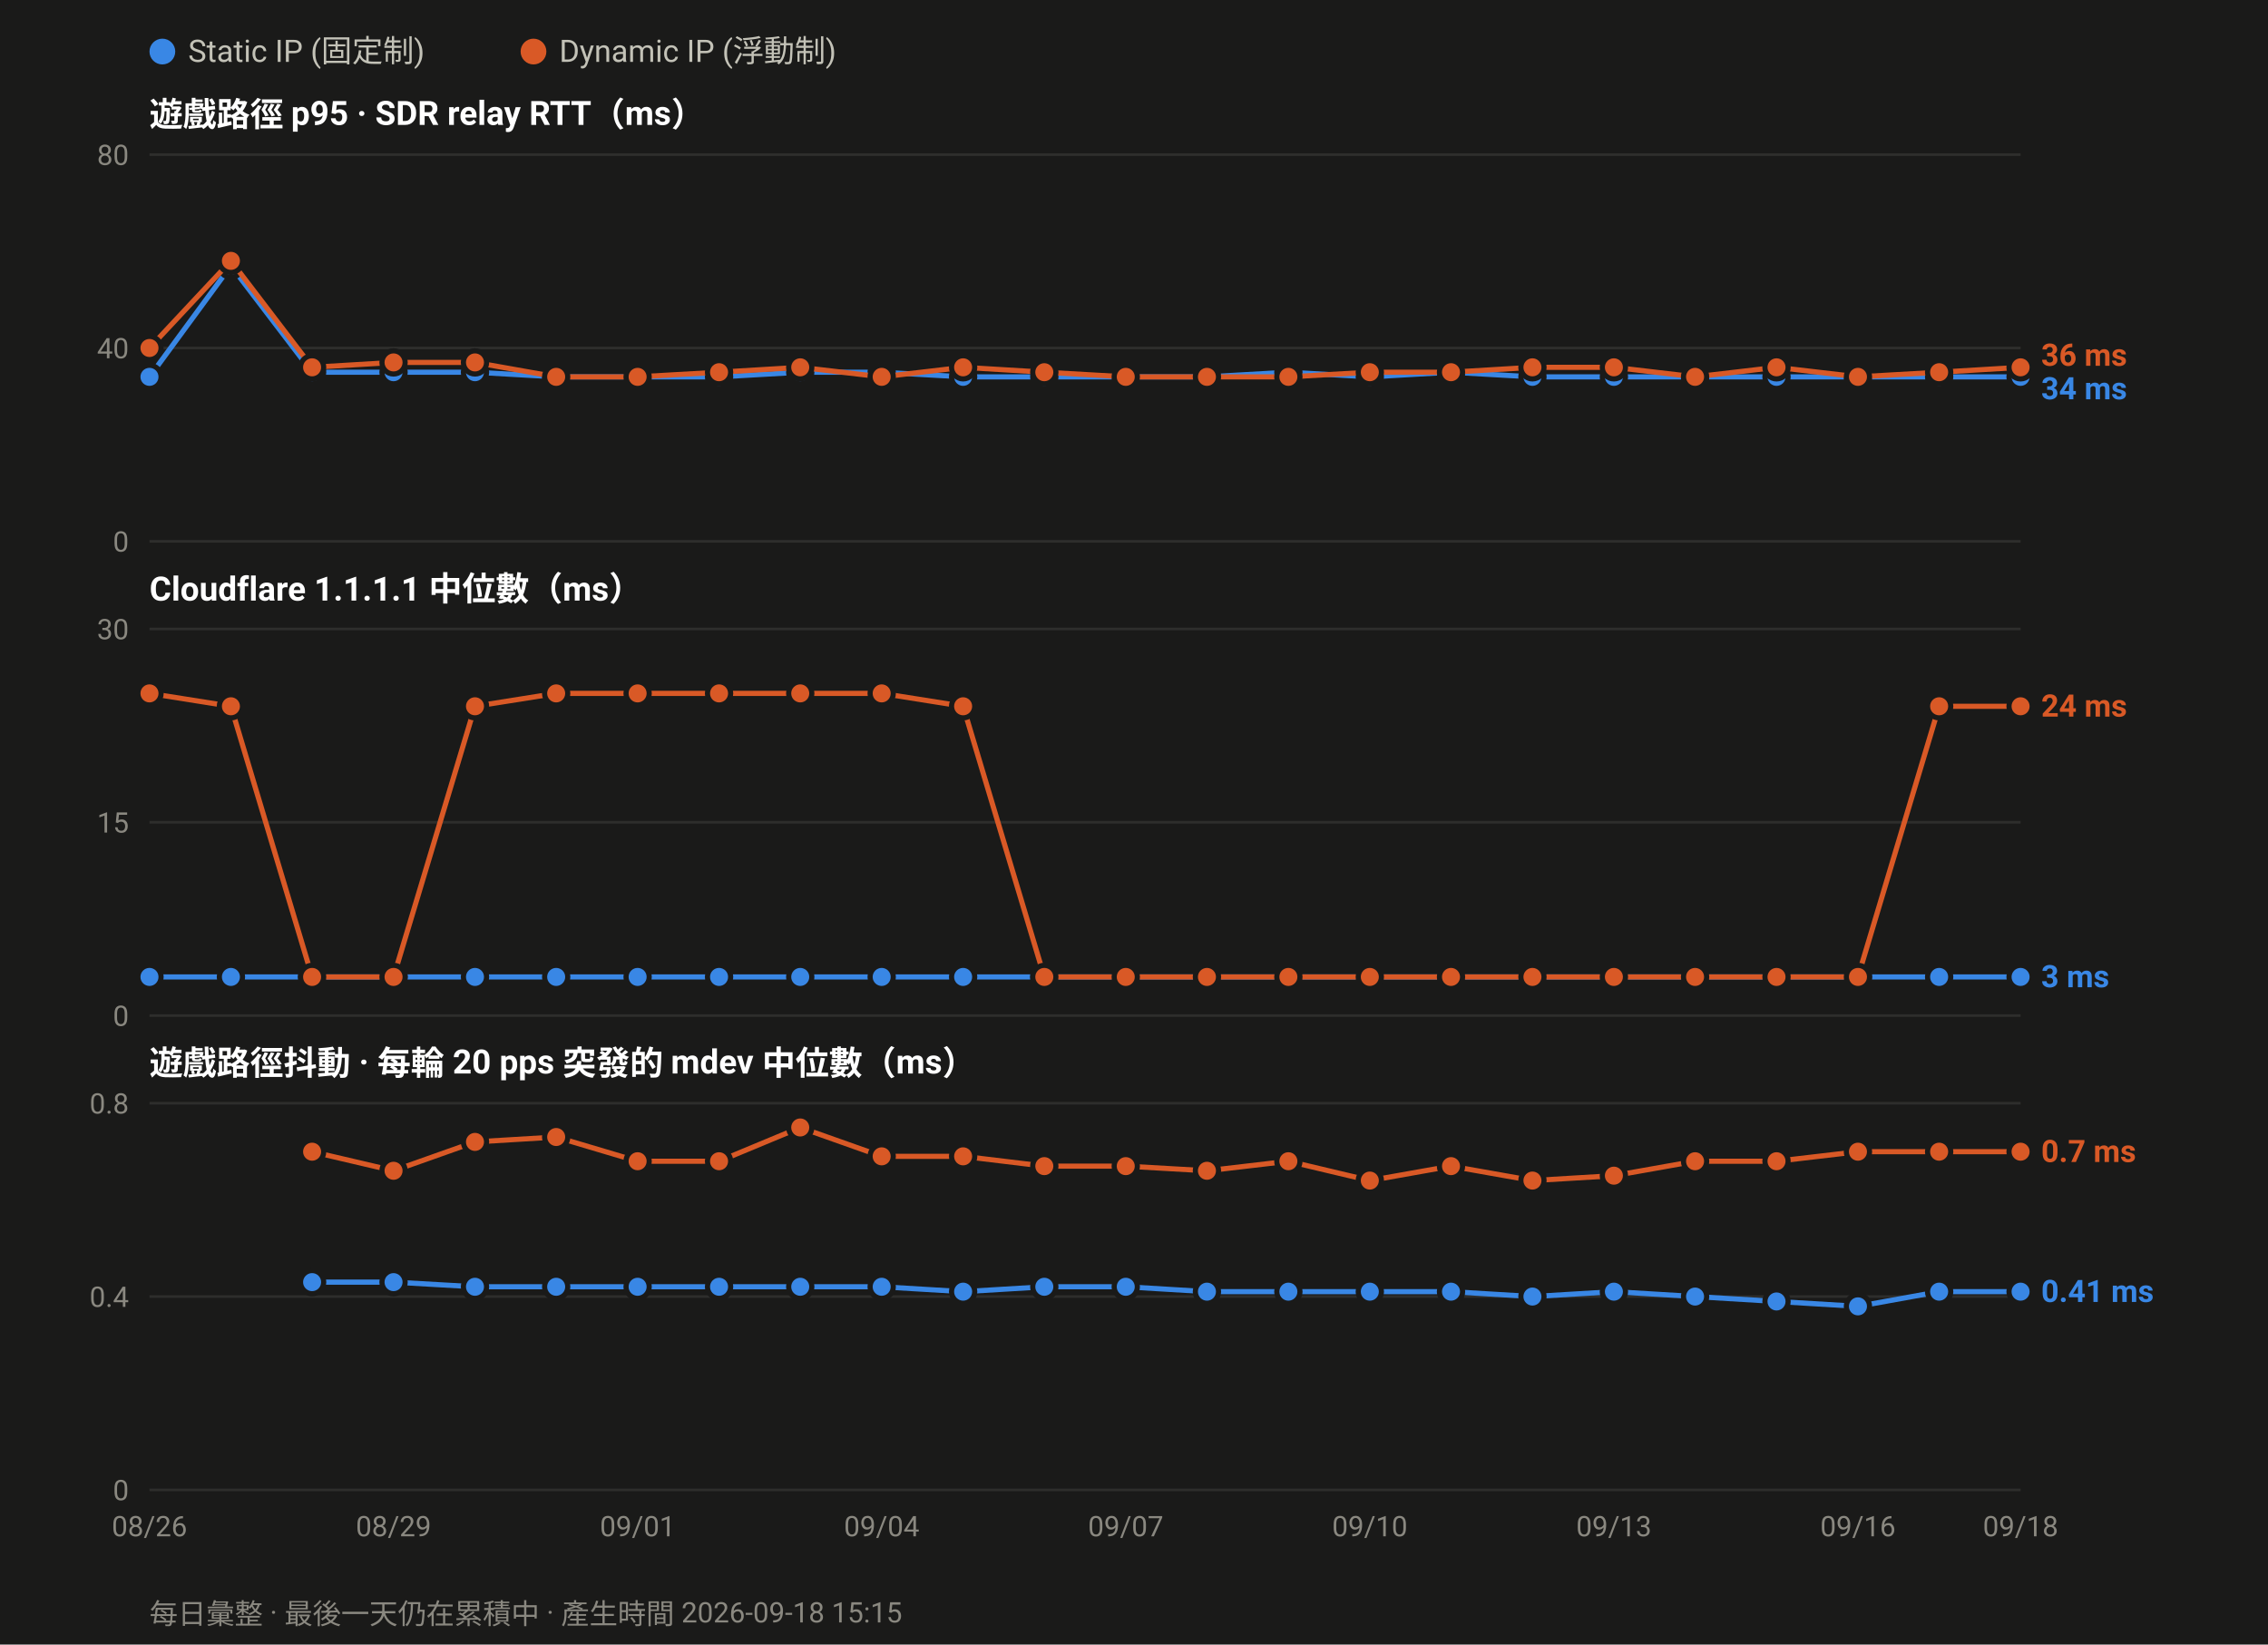
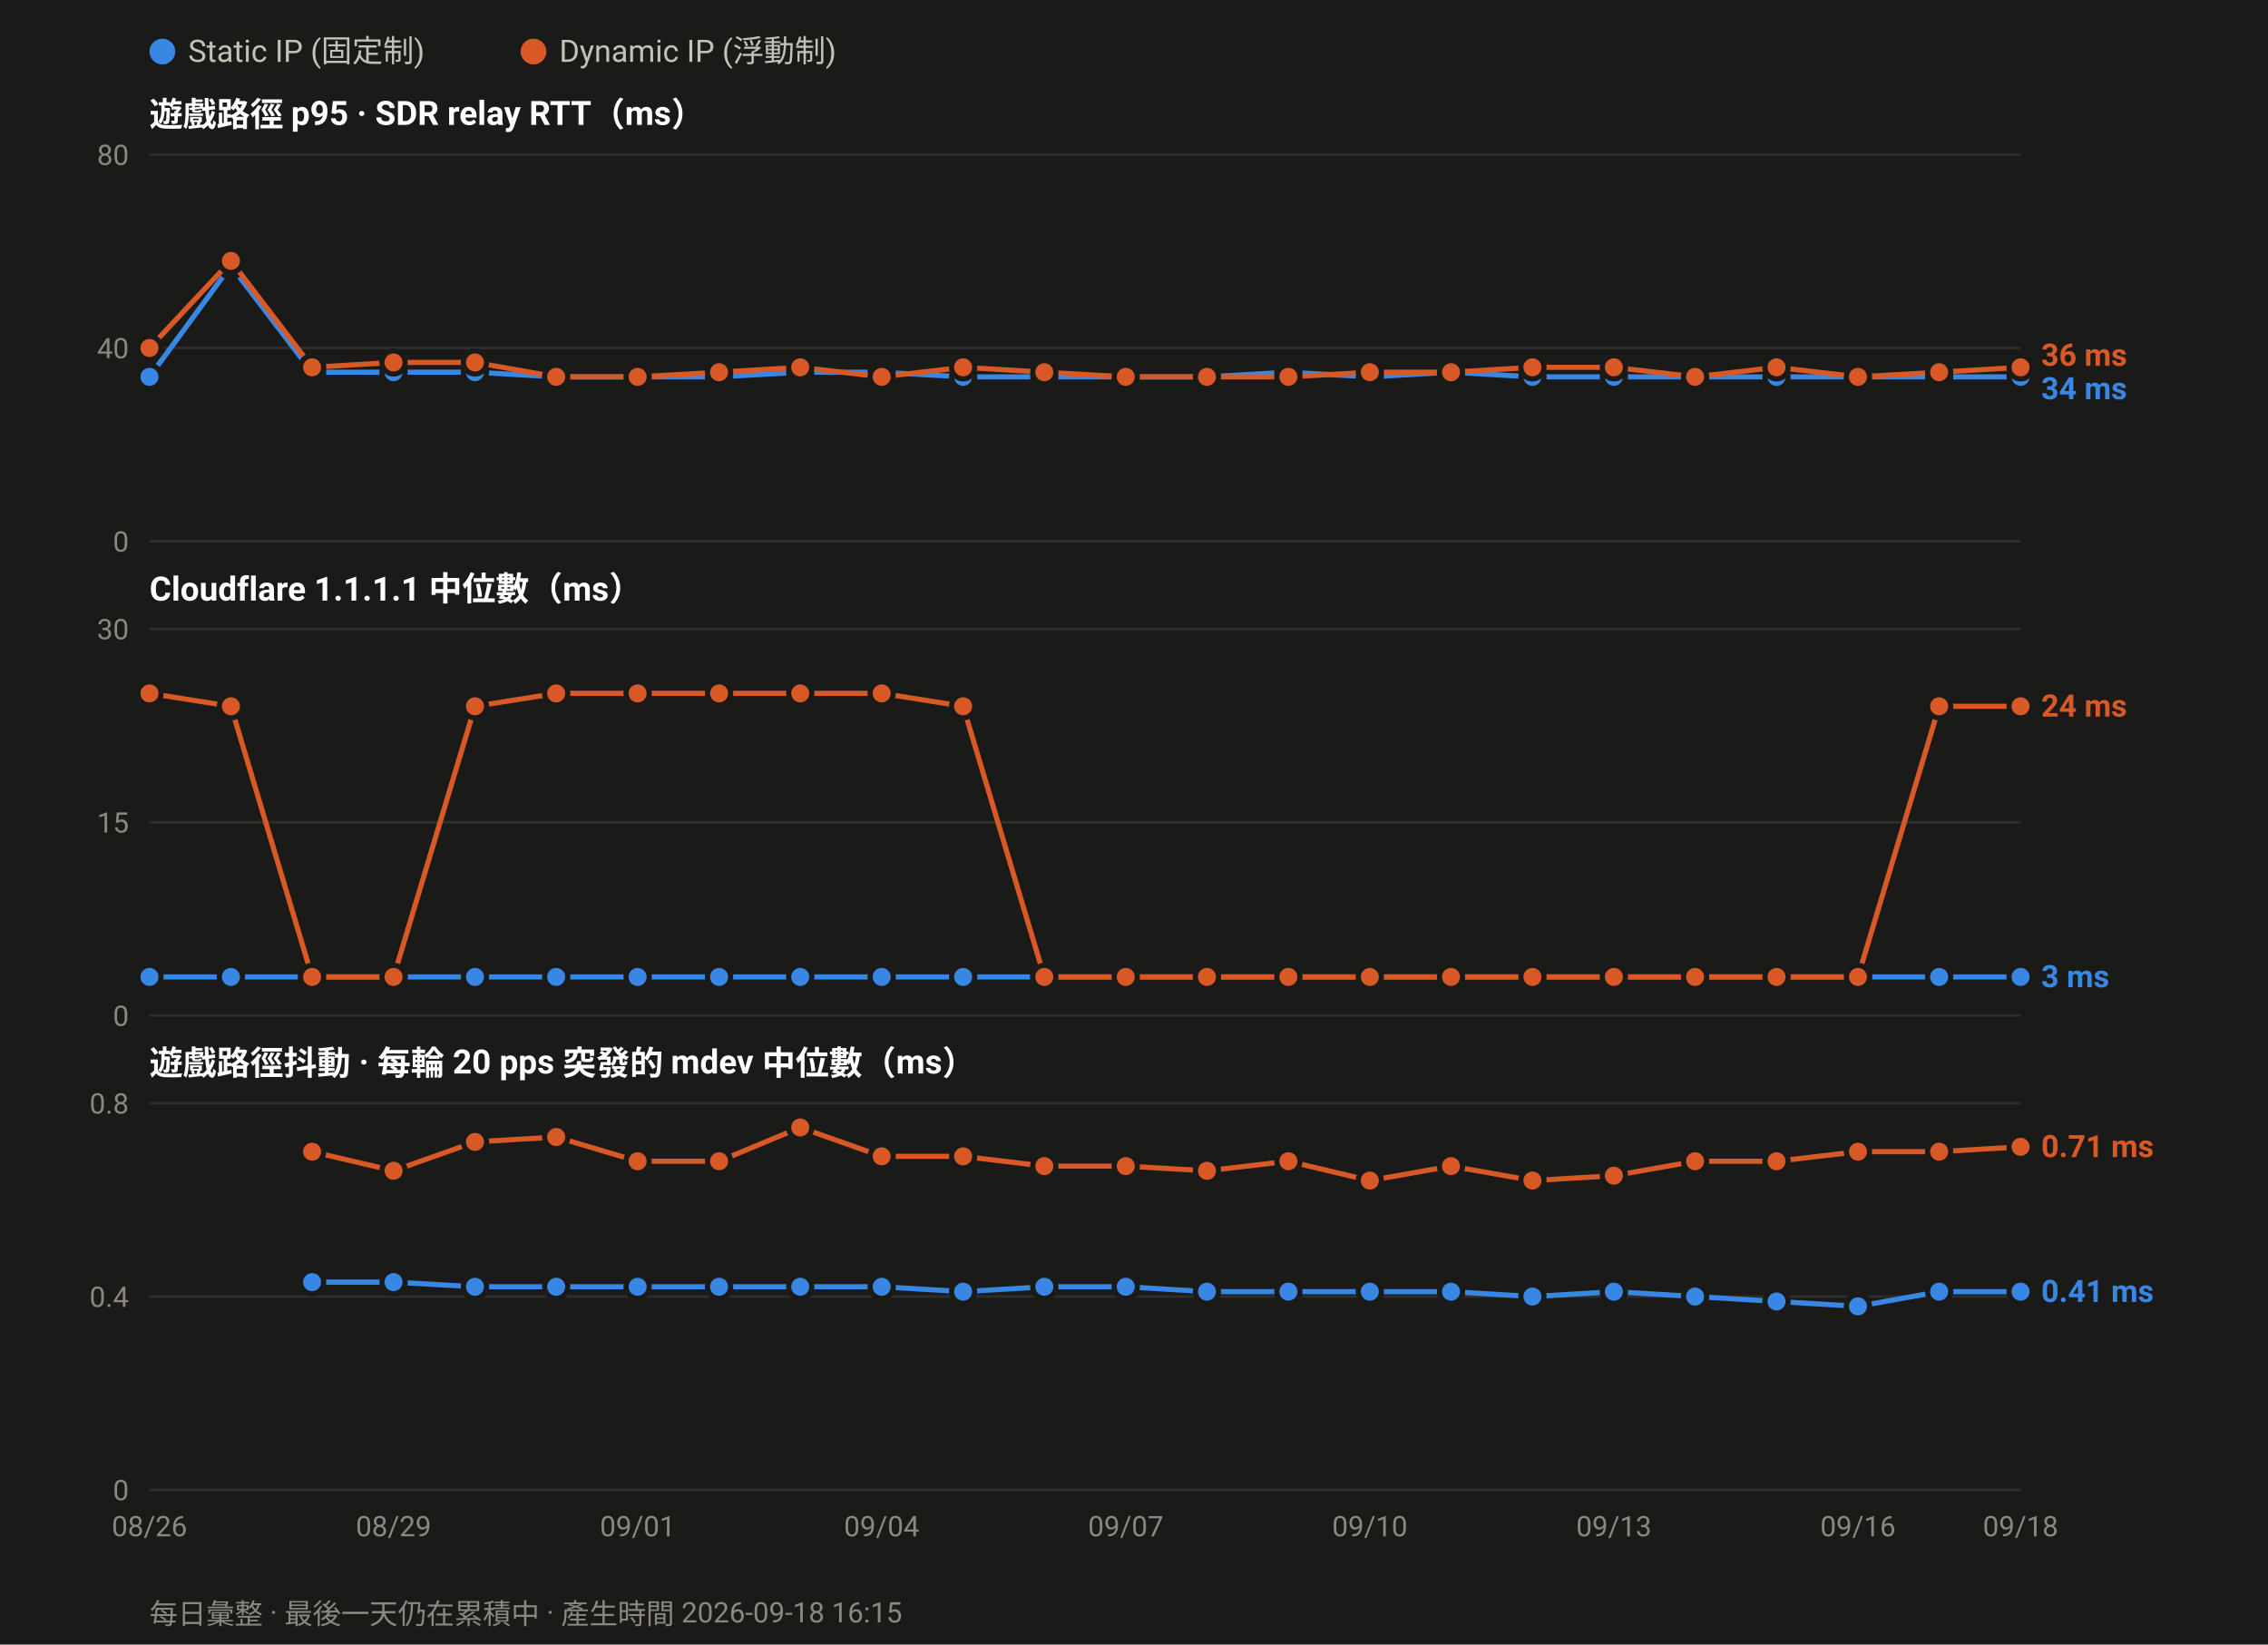
<svg xmlns="http://www.w3.org/2000/svg" width="880" height="638" viewBox="0 0 880 638" font-family="ui-sans-serif,-apple-system,Segoe UI,Roboto,Helvetica,Arial,sans-serif">
  <rect width="880" height="638" fill="#1a1a19" />
  <circle cx="63.0" cy="20" r="5" fill="#3987e5" />
  <text x="73.0" y="24" font-size="12" fill="#c3c2b7">Static IP (固定制)</text>
  <circle cx="207.0" cy="20" r="5" fill="#d95926" />
  <text x="217.0" y="24" font-size="12" fill="#c3c2b7">Dynamic IP (浮動制)</text>
  <text x="58" y="49.0" font-size="13" font-weight="600" fill="#ffffff">遊戲路徑 p95 · SDR relay RTT（ms）</text>
  <line x1="58" y1="210.0" x2="784.0" y2="210.0" stroke="#2e2e2c" stroke-width="1" />
  <text x="50" y="214.0" font-size="11" text-anchor="end" fill="#8a8880">0</text>
  <line x1="58" y1="135.0" x2="784.0" y2="135.0" stroke="#2e2e2c" stroke-width="1" />
  <text x="50" y="139.0" font-size="11" text-anchor="end" fill="#8a8880">40</text>
  <line x1="58" y1="60.0" x2="784.0" y2="60.0" stroke="#2e2e2c" stroke-width="1" />
  <text x="50" y="64.0" font-size="11" text-anchor="end" fill="#8a8880">80</text>
  <polyline fill="none" stroke="#3987e5" stroke-width="2" stroke-linejoin="round" points="58.0,146.2 89.6,103.1 121.1,144.4 152.7,144.4 184.3,144.4 215.8,146.2 247.4,146.2 279.0,146.2 310.5,144.4 342.1,144.4 373.7,146.2 405.2,146.2 436.8,146.2 468.3,146.2 499.9,144.4 531.5,146.2 563.0,144.4 594.6,146.2 626.2,146.2 657.7,146.2 689.3,146.2 720.9,146.2 752.4,146.2 784.0,146.2" />
  <circle cx="58.0" cy="146.2" r="4.5" fill="#3987e5" stroke="#1a1a19" stroke-width="2" />
  <circle cx="89.6" cy="103.1" r="4.5" fill="#3987e5" stroke="#1a1a19" stroke-width="2" />
  <circle cx="121.1" cy="144.4" r="4.5" fill="#3987e5" stroke="#1a1a19" stroke-width="2" />
  <circle cx="152.7" cy="144.4" r="4.5" fill="#3987e5" stroke="#1a1a19" stroke-width="2" />
  <circle cx="184.3" cy="144.4" r="4.5" fill="#3987e5" stroke="#1a1a19" stroke-width="2" />
  <circle cx="215.8" cy="146.2" r="4.5" fill="#3987e5" stroke="#1a1a19" stroke-width="2" />
  <circle cx="247.4" cy="146.2" r="4.5" fill="#3987e5" stroke="#1a1a19" stroke-width="2" />
  <circle cx="279.0" cy="146.2" r="4.5" fill="#3987e5" stroke="#1a1a19" stroke-width="2" />
  <circle cx="310.5" cy="144.4" r="4.5" fill="#3987e5" stroke="#1a1a19" stroke-width="2" />
  <circle cx="342.1" cy="144.4" r="4.5" fill="#3987e5" stroke="#1a1a19" stroke-width="2" />
  <circle cx="373.7" cy="146.2" r="4.5" fill="#3987e5" stroke="#1a1a19" stroke-width="2" />
  <circle cx="405.2" cy="146.2" r="4.5" fill="#3987e5" stroke="#1a1a19" stroke-width="2" />
  <circle cx="436.8" cy="146.2" r="4.5" fill="#3987e5" stroke="#1a1a19" stroke-width="2" />
  <circle cx="468.3" cy="146.2" r="4.5" fill="#3987e5" stroke="#1a1a19" stroke-width="2" />
  <circle cx="499.9" cy="144.4" r="4.5" fill="#3987e5" stroke="#1a1a19" stroke-width="2" />
  <circle cx="531.5" cy="146.2" r="4.5" fill="#3987e5" stroke="#1a1a19" stroke-width="2" />
  <circle cx="563.0" cy="144.4" r="4.5" fill="#3987e5" stroke="#1a1a19" stroke-width="2" />
  <circle cx="594.6" cy="146.2" r="4.5" fill="#3987e5" stroke="#1a1a19" stroke-width="2" />
  <circle cx="626.2" cy="146.2" r="4.5" fill="#3987e5" stroke="#1a1a19" stroke-width="2" />
  <circle cx="657.7" cy="146.2" r="4.5" fill="#3987e5" stroke="#1a1a19" stroke-width="2" />
  <circle cx="689.3" cy="146.2" r="4.5" fill="#3987e5" stroke="#1a1a19" stroke-width="2" />
  <circle cx="720.9" cy="146.2" r="4.5" fill="#3987e5" stroke="#1a1a19" stroke-width="2" />
  <circle cx="752.4" cy="146.2" r="4.5" fill="#3987e5" stroke="#1a1a19" stroke-width="2" />
  <circle cx="784.0" cy="146.2" r="4.5" fill="#3987e5" stroke="#1a1a19" stroke-width="2" />
  <polyline fill="none" stroke="#d95926" stroke-width="2" stroke-linejoin="round" points="58.0,135.0 89.6,101.2 121.1,142.5 152.7,140.6 184.3,140.6 215.8,146.2 247.4,146.2 279.0,144.4 310.5,142.5 342.1,146.2 373.7,142.5 405.2,144.4 436.8,146.2 468.3,146.2 499.9,146.2 531.5,144.4 563.0,144.4 594.6,142.5 626.2,142.5 657.7,146.2 689.3,142.5 720.9,146.2 752.4,144.4 784.0,142.5" />
  <circle cx="58.0" cy="135.0" r="4.5" fill="#d95926" stroke="#1a1a19" stroke-width="2" />
  <circle cx="89.6" cy="101.2" r="4.5" fill="#d95926" stroke="#1a1a19" stroke-width="2" />
  <circle cx="121.1" cy="142.5" r="4.5" fill="#d95926" stroke="#1a1a19" stroke-width="2" />
  <circle cx="152.7" cy="140.6" r="4.5" fill="#d95926" stroke="#1a1a19" stroke-width="2" />
  <circle cx="184.3" cy="140.6" r="4.5" fill="#d95926" stroke="#1a1a19" stroke-width="2" />
  <circle cx="215.8" cy="146.2" r="4.5" fill="#d95926" stroke="#1a1a19" stroke-width="2" />
  <circle cx="247.4" cy="146.2" r="4.5" fill="#d95926" stroke="#1a1a19" stroke-width="2" />
  <circle cx="279.0" cy="144.4" r="4.5" fill="#d95926" stroke="#1a1a19" stroke-width="2" />
  <circle cx="310.5" cy="142.5" r="4.5" fill="#d95926" stroke="#1a1a19" stroke-width="2" />
  <circle cx="342.1" cy="146.2" r="4.5" fill="#d95926" stroke="#1a1a19" stroke-width="2" />
  <circle cx="373.7" cy="142.5" r="4.5" fill="#d95926" stroke="#1a1a19" stroke-width="2" />
  <circle cx="405.2" cy="144.4" r="4.5" fill="#d95926" stroke="#1a1a19" stroke-width="2" />
  <circle cx="436.8" cy="146.2" r="4.5" fill="#d95926" stroke="#1a1a19" stroke-width="2" />
  <circle cx="468.3" cy="146.2" r="4.5" fill="#d95926" stroke="#1a1a19" stroke-width="2" />
  <circle cx="499.9" cy="146.2" r="4.5" fill="#d95926" stroke="#1a1a19" stroke-width="2" />
  <circle cx="531.5" cy="144.4" r="4.5" fill="#d95926" stroke="#1a1a19" stroke-width="2" />
  <circle cx="563.0" cy="144.4" r="4.5" fill="#d95926" stroke="#1a1a19" stroke-width="2" />
  <circle cx="594.6" cy="142.5" r="4.5" fill="#d95926" stroke="#1a1a19" stroke-width="2" />
  <circle cx="626.2" cy="142.5" r="4.5" fill="#d95926" stroke="#1a1a19" stroke-width="2" />
  <circle cx="657.7" cy="146.2" r="4.5" fill="#d95926" stroke="#1a1a19" stroke-width="2" />
  <circle cx="689.3" cy="142.5" r="4.5" fill="#d95926" stroke="#1a1a19" stroke-width="2" />
  <circle cx="720.9" cy="146.2" r="4.5" fill="#d95926" stroke="#1a1a19" stroke-width="2" />
  <circle cx="752.4" cy="144.4" r="4.5" fill="#d95926" stroke="#1a1a19" stroke-width="2" />
  <circle cx="784.0" cy="142.5" r="4.5" fill="#d95926" stroke="#1a1a19" stroke-width="2" />
  <text x="792.0" y="141.9" font-size="12" font-weight="600" fill="#d95926">36 ms</text>
  <text x="792.0" y="154.9" font-size="12" font-weight="600" fill="#3987e5">34 ms</text>
  <text x="58" y="233.0" font-size="13" font-weight="600" fill="#ffffff">Cloudflare 1.1.1.1 中位數（ms）</text>
  <line x1="58" y1="394.0" x2="784.0" y2="394.0" stroke="#2e2e2c" stroke-width="1" />
  <text x="50" y="398.0" font-size="11" text-anchor="end" fill="#8a8880">0</text>
  <line x1="58" y1="319.0" x2="784.0" y2="319.0" stroke="#2e2e2c" stroke-width="1" />
  <text x="50" y="323.0" font-size="11" text-anchor="end" fill="#8a8880">15</text>
  <line x1="58" y1="244.0" x2="784.0" y2="244.0" stroke="#2e2e2c" stroke-width="1" />
  <text x="50" y="248.0" font-size="11" text-anchor="end" fill="#8a8880">30</text>
  <polyline fill="none" stroke="#3987e5" stroke-width="2" stroke-linejoin="round" points="58.0,379.0 89.6,379.0 121.1,379.0 152.7,379.0 184.3,379.0 215.8,379.0 247.4,379.0 279.0,379.0 310.5,379.0 342.1,379.0 373.7,379.0 405.2,379.0 436.8,379.0 468.3,379.0 499.9,379.0 531.5,379.0 563.0,379.0 594.6,379.0 626.2,379.0 657.7,379.0 689.3,379.0 720.9,379.0 752.4,379.0 784.0,379.0" />
  <circle cx="58.0" cy="379.0" r="4.5" fill="#3987e5" stroke="#1a1a19" stroke-width="2" />
  <circle cx="89.6" cy="379.0" r="4.5" fill="#3987e5" stroke="#1a1a19" stroke-width="2" />
  <circle cx="121.1" cy="379.0" r="4.5" fill="#3987e5" stroke="#1a1a19" stroke-width="2" />
  <circle cx="152.7" cy="379.0" r="4.5" fill="#3987e5" stroke="#1a1a19" stroke-width="2" />
  <circle cx="184.3" cy="379.0" r="4.5" fill="#3987e5" stroke="#1a1a19" stroke-width="2" />
  <circle cx="215.8" cy="379.0" r="4.5" fill="#3987e5" stroke="#1a1a19" stroke-width="2" />
  <circle cx="247.4" cy="379.0" r="4.5" fill="#3987e5" stroke="#1a1a19" stroke-width="2" />
  <circle cx="279.0" cy="379.0" r="4.5" fill="#3987e5" stroke="#1a1a19" stroke-width="2" />
  <circle cx="310.5" cy="379.0" r="4.5" fill="#3987e5" stroke="#1a1a19" stroke-width="2" />
  <circle cx="342.1" cy="379.0" r="4.5" fill="#3987e5" stroke="#1a1a19" stroke-width="2" />
  <circle cx="373.7" cy="379.0" r="4.5" fill="#3987e5" stroke="#1a1a19" stroke-width="2" />
  <circle cx="405.2" cy="379.0" r="4.5" fill="#3987e5" stroke="#1a1a19" stroke-width="2" />
  <circle cx="436.8" cy="379.0" r="4.5" fill="#3987e5" stroke="#1a1a19" stroke-width="2" />
  <circle cx="468.3" cy="379.0" r="4.5" fill="#3987e5" stroke="#1a1a19" stroke-width="2" />
  <circle cx="499.9" cy="379.0" r="4.5" fill="#3987e5" stroke="#1a1a19" stroke-width="2" />
  <circle cx="531.5" cy="379.0" r="4.5" fill="#3987e5" stroke="#1a1a19" stroke-width="2" />
  <circle cx="563.0" cy="379.0" r="4.5" fill="#3987e5" stroke="#1a1a19" stroke-width="2" />
  <circle cx="594.6" cy="379.0" r="4.5" fill="#3987e5" stroke="#1a1a19" stroke-width="2" />
  <circle cx="626.2" cy="379.0" r="4.5" fill="#3987e5" stroke="#1a1a19" stroke-width="2" />
  <circle cx="657.7" cy="379.0" r="4.5" fill="#3987e5" stroke="#1a1a19" stroke-width="2" />
  <circle cx="689.3" cy="379.0" r="4.5" fill="#3987e5" stroke="#1a1a19" stroke-width="2" />
  <circle cx="720.9" cy="379.0" r="4.5" fill="#3987e5" stroke="#1a1a19" stroke-width="2" />
  <circle cx="752.4" cy="379.0" r="4.5" fill="#3987e5" stroke="#1a1a19" stroke-width="2" />
  <circle cx="784.0" cy="379.0" r="4.5" fill="#3987e5" stroke="#1a1a19" stroke-width="2" />
  <polyline fill="none" stroke="#d95926" stroke-width="2" stroke-linejoin="round" points="58.0,269.0 89.6,274.0 121.1,379.0 152.7,379.0 184.3,274.0 215.8,269.0 247.4,269.0 279.0,269.0 310.5,269.0 342.1,269.0 373.7,274.0 405.2,379.0 436.8,379.0 468.3,379.0 499.9,379.0 531.5,379.0 563.0,379.0 594.6,379.0 626.2,379.0 657.7,379.0 689.3,379.0 720.9,379.0 752.4,274.0 784.0,274.0" />
  <circle cx="58.0" cy="269.0" r="4.5" fill="#d95926" stroke="#1a1a19" stroke-width="2" />
  <circle cx="89.6" cy="274.0" r="4.5" fill="#d95926" stroke="#1a1a19" stroke-width="2" />
  <circle cx="121.1" cy="379.0" r="4.5" fill="#d95926" stroke="#1a1a19" stroke-width="2" />
  <circle cx="152.7" cy="379.0" r="4.5" fill="#d95926" stroke="#1a1a19" stroke-width="2" />
  <circle cx="184.3" cy="274.0" r="4.5" fill="#d95926" stroke="#1a1a19" stroke-width="2" />
  <circle cx="215.8" cy="269.0" r="4.5" fill="#d95926" stroke="#1a1a19" stroke-width="2" />
  <circle cx="247.4" cy="269.0" r="4.5" fill="#d95926" stroke="#1a1a19" stroke-width="2" />
  <circle cx="279.0" cy="269.0" r="4.5" fill="#d95926" stroke="#1a1a19" stroke-width="2" />
  <circle cx="310.5" cy="269.0" r="4.5" fill="#d95926" stroke="#1a1a19" stroke-width="2" />
  <circle cx="342.1" cy="269.0" r="4.5" fill="#d95926" stroke="#1a1a19" stroke-width="2" />
  <circle cx="373.7" cy="274.0" r="4.5" fill="#d95926" stroke="#1a1a19" stroke-width="2" />
  <circle cx="405.2" cy="379.0" r="4.5" fill="#d95926" stroke="#1a1a19" stroke-width="2" />
  <circle cx="436.8" cy="379.0" r="4.5" fill="#d95926" stroke="#1a1a19" stroke-width="2" />
  <circle cx="468.3" cy="379.0" r="4.5" fill="#d95926" stroke="#1a1a19" stroke-width="2" />
  <circle cx="499.9" cy="379.0" r="4.5" fill="#d95926" stroke="#1a1a19" stroke-width="2" />
  <circle cx="531.5" cy="379.0" r="4.5" fill="#d95926" stroke="#1a1a19" stroke-width="2" />
  <circle cx="563.0" cy="379.0" r="4.5" fill="#d95926" stroke="#1a1a19" stroke-width="2" />
  <circle cx="594.6" cy="379.0" r="4.5" fill="#d95926" stroke="#1a1a19" stroke-width="2" />
  <circle cx="626.2" cy="379.0" r="4.5" fill="#d95926" stroke="#1a1a19" stroke-width="2" />
  <circle cx="657.7" cy="379.0" r="4.5" fill="#d95926" stroke="#1a1a19" stroke-width="2" />
  <circle cx="689.3" cy="379.0" r="4.5" fill="#d95926" stroke="#1a1a19" stroke-width="2" />
  <circle cx="720.9" cy="379.0" r="4.5" fill="#d95926" stroke="#1a1a19" stroke-width="2" />
  <circle cx="752.4" cy="274.0" r="4.5" fill="#d95926" stroke="#1a1a19" stroke-width="2" />
  <circle cx="784.0" cy="274.0" r="4.5" fill="#d95926" stroke="#1a1a19" stroke-width="2" />
  <text x="792.0" y="278.0" font-size="12" font-weight="600" fill="#d95926">24 ms</text>
  <text x="792.0" y="383.0" font-size="12" font-weight="600" fill="#3987e5">3 ms</text>
  <text x="58" y="417.0" font-size="13" font-weight="600" fill="#ffffff">遊戲路徑抖動 · 每輪 20 pps 突發的 mdev 中位數（ms）</text>
  <line x1="58" y1="578.0" x2="784.0" y2="578.0" stroke="#2e2e2c" stroke-width="1" />
  <text x="50" y="582.0" font-size="11" text-anchor="end" fill="#8a8880">0</text>
  <line x1="58" y1="503.0" x2="784.0" y2="503.0" stroke="#2e2e2c" stroke-width="1" />
  <text x="50" y="507.0" font-size="11" text-anchor="end" fill="#8a8880">0.4</text>
  <line x1="58" y1="428.0" x2="784.0" y2="428.0" stroke="#2e2e2c" stroke-width="1" />
  <text x="50" y="432.0" font-size="11" text-anchor="end" fill="#8a8880">0.8</text>
  <polyline fill="none" stroke="#3987e5" stroke-width="2" stroke-linejoin="round" points="121.1,497.4 152.7,497.4 184.3,499.2 215.8,499.2 247.4,499.2 279.0,499.2 310.5,499.2 342.1,499.2 373.7,501.1 405.2,499.2 436.8,499.2 468.3,501.1 499.9,501.1 531.5,501.1 563.0,501.1 594.6,503.0 626.2,501.1 657.7,503.0 689.3,504.9 720.9,506.8 752.4,501.1 784.0,501.1" />
  <circle cx="121.1" cy="497.4" r="4.5" fill="#3987e5" stroke="#1a1a19" stroke-width="2" />
  <circle cx="152.7" cy="497.4" r="4.5" fill="#3987e5" stroke="#1a1a19" stroke-width="2" />
  <circle cx="184.3" cy="499.2" r="4.5" fill="#3987e5" stroke="#1a1a19" stroke-width="2" />
  <circle cx="215.8" cy="499.2" r="4.5" fill="#3987e5" stroke="#1a1a19" stroke-width="2" />
  <circle cx="247.4" cy="499.2" r="4.5" fill="#3987e5" stroke="#1a1a19" stroke-width="2" />
  <circle cx="279.0" cy="499.2" r="4.5" fill="#3987e5" stroke="#1a1a19" stroke-width="2" />
  <circle cx="310.5" cy="499.2" r="4.5" fill="#3987e5" stroke="#1a1a19" stroke-width="2" />
  <circle cx="342.1" cy="499.2" r="4.5" fill="#3987e5" stroke="#1a1a19" stroke-width="2" />
  <circle cx="373.7" cy="501.1" r="4.5" fill="#3987e5" stroke="#1a1a19" stroke-width="2" />
  <circle cx="405.2" cy="499.2" r="4.5" fill="#3987e5" stroke="#1a1a19" stroke-width="2" />
  <circle cx="436.8" cy="499.2" r="4.5" fill="#3987e5" stroke="#1a1a19" stroke-width="2" />
  <circle cx="468.3" cy="501.1" r="4.5" fill="#3987e5" stroke="#1a1a19" stroke-width="2" />
  <circle cx="499.9" cy="501.1" r="4.5" fill="#3987e5" stroke="#1a1a19" stroke-width="2" />
  <circle cx="531.5" cy="501.1" r="4.5" fill="#3987e5" stroke="#1a1a19" stroke-width="2" />
  <circle cx="563.0" cy="501.1" r="4.5" fill="#3987e5" stroke="#1a1a19" stroke-width="2" />
  <circle cx="594.6" cy="503.0" r="4.5" fill="#3987e5" stroke="#1a1a19" stroke-width="2" />
  <circle cx="626.2" cy="501.1" r="4.5" fill="#3987e5" stroke="#1a1a19" stroke-width="2" />
  <circle cx="657.7" cy="503.0" r="4.5" fill="#3987e5" stroke="#1a1a19" stroke-width="2" />
  <circle cx="689.3" cy="504.9" r="4.5" fill="#3987e5" stroke="#1a1a19" stroke-width="2" />
  <circle cx="720.9" cy="506.8" r="4.5" fill="#3987e5" stroke="#1a1a19" stroke-width="2" />
  <circle cx="752.4" cy="501.1" r="4.5" fill="#3987e5" stroke="#1a1a19" stroke-width="2" />
  <circle cx="784.0" cy="501.1" r="4.5" fill="#3987e5" stroke="#1a1a19" stroke-width="2" />
-   <polyline fill="none" stroke="#d95926" stroke-width="2" stroke-linejoin="round" points="121.1,446.8 152.7,454.2 184.3,443.0 215.8,441.1 247.4,450.5 279.0,450.5 310.5,437.4 342.1,448.6 373.7,448.6 405.2,452.4 436.8,452.4 468.3,454.2 499.9,450.5 531.5,458.0 563.0,452.4 594.6,458.0 626.2,456.1 657.7,450.5 689.3,450.5 720.9,446.8 752.4,446.8 784.0,446.8" />
+   <polyline fill="none" stroke="#d95926" stroke-width="2" stroke-linejoin="round" points="121.1,446.8 152.7,454.2 184.3,443.0 215.8,441.1 247.4,450.5 279.0,450.5 310.5,437.4 342.1,448.6 373.7,448.6 405.2,452.4 436.8,452.4 468.3,454.2 499.9,450.5 531.5,458.0 563.0,452.4 594.6,458.0 626.2,456.1 657.7,450.5 689.3,450.5 720.9,446.8 752.4,446.8 784.0,444.9" />
  <circle cx="121.1" cy="446.8" r="4.5" fill="#d95926" stroke="#1a1a19" stroke-width="2" />
  <circle cx="152.7" cy="454.2" r="4.5" fill="#d95926" stroke="#1a1a19" stroke-width="2" />
  <circle cx="184.3" cy="443.0" r="4.5" fill="#d95926" stroke="#1a1a19" stroke-width="2" />
  <circle cx="215.8" cy="441.1" r="4.5" fill="#d95926" stroke="#1a1a19" stroke-width="2" />
  <circle cx="247.4" cy="450.5" r="4.5" fill="#d95926" stroke="#1a1a19" stroke-width="2" />
  <circle cx="279.0" cy="450.5" r="4.5" fill="#d95926" stroke="#1a1a19" stroke-width="2" />
  <circle cx="310.5" cy="437.4" r="4.5" fill="#d95926" stroke="#1a1a19" stroke-width="2" />
  <circle cx="342.1" cy="448.6" r="4.5" fill="#d95926" stroke="#1a1a19" stroke-width="2" />
  <circle cx="373.7" cy="448.6" r="4.5" fill="#d95926" stroke="#1a1a19" stroke-width="2" />
  <circle cx="405.2" cy="452.4" r="4.5" fill="#d95926" stroke="#1a1a19" stroke-width="2" />
  <circle cx="436.8" cy="452.4" r="4.5" fill="#d95926" stroke="#1a1a19" stroke-width="2" />
  <circle cx="468.3" cy="454.2" r="4.5" fill="#d95926" stroke="#1a1a19" stroke-width="2" />
  <circle cx="499.9" cy="450.5" r="4.5" fill="#d95926" stroke="#1a1a19" stroke-width="2" />
  <circle cx="531.5" cy="458.0" r="4.5" fill="#d95926" stroke="#1a1a19" stroke-width="2" />
  <circle cx="563.0" cy="452.4" r="4.5" fill="#d95926" stroke="#1a1a19" stroke-width="2" />
  <circle cx="594.6" cy="458.0" r="4.5" fill="#d95926" stroke="#1a1a19" stroke-width="2" />
  <circle cx="626.2" cy="456.1" r="4.5" fill="#d95926" stroke="#1a1a19" stroke-width="2" />
  <circle cx="657.7" cy="450.5" r="4.5" fill="#d95926" stroke="#1a1a19" stroke-width="2" />
  <circle cx="689.3" cy="450.5" r="4.5" fill="#d95926" stroke="#1a1a19" stroke-width="2" />
  <circle cx="720.9" cy="446.8" r="4.5" fill="#d95926" stroke="#1a1a19" stroke-width="2" />
  <circle cx="752.4" cy="446.8" r="4.5" fill="#d95926" stroke="#1a1a19" stroke-width="2" />
-   <circle cx="784.0" cy="446.8" r="4.5" fill="#d95926" stroke="#1a1a19" stroke-width="2" />
-   <text x="792.0" y="450.8" font-size="12" font-weight="600" fill="#d95926">0.7 ms</text>
+   <circle cx="784.0" cy="444.9" r="4.5" fill="#d95926" stroke="#1a1a19" stroke-width="2" />
+   <text x="792.0" y="448.9" font-size="12" font-weight="600" fill="#d95926">0.71 ms</text>
  <text x="792.0" y="505.1" font-size="12" font-weight="600" fill="#3987e5">0.41 ms</text>
  <text x="58.0" y="596.0" font-size="11" text-anchor="middle" fill="#8a8880">08/26</text>
  <text x="152.7" y="596.0" font-size="11" text-anchor="middle" fill="#8a8880">08/29</text>
  <text x="247.4" y="596.0" font-size="11" text-anchor="middle" fill="#8a8880">09/01</text>
  <text x="342.1" y="596.0" font-size="11" text-anchor="middle" fill="#8a8880">09/04</text>
  <text x="436.8" y="596.0" font-size="11" text-anchor="middle" fill="#8a8880">09/07</text>
  <text x="531.5" y="596.0" font-size="11" text-anchor="middle" fill="#8a8880">09/10</text>
  <text x="626.2" y="596.0" font-size="11" text-anchor="middle" fill="#8a8880">09/13</text>
  <text x="720.9" y="596.0" font-size="11" text-anchor="middle" fill="#8a8880">09/16</text>
  <text x="784.0" y="596.0" font-size="11" text-anchor="middle" fill="#8a8880">09/18</text>
-   <text x="58" y="630" font-size="11" fill="#8a8880">每日彙整 · 最後一天仍在累積中 · 產生時間 2026-09-18 15:15</text>
+   <text x="58" y="630" font-size="11" fill="#8a8880">每日彙整 · 最後一天仍在累積中 · 產生時間 2026-09-18 16:15</text>
</svg>
